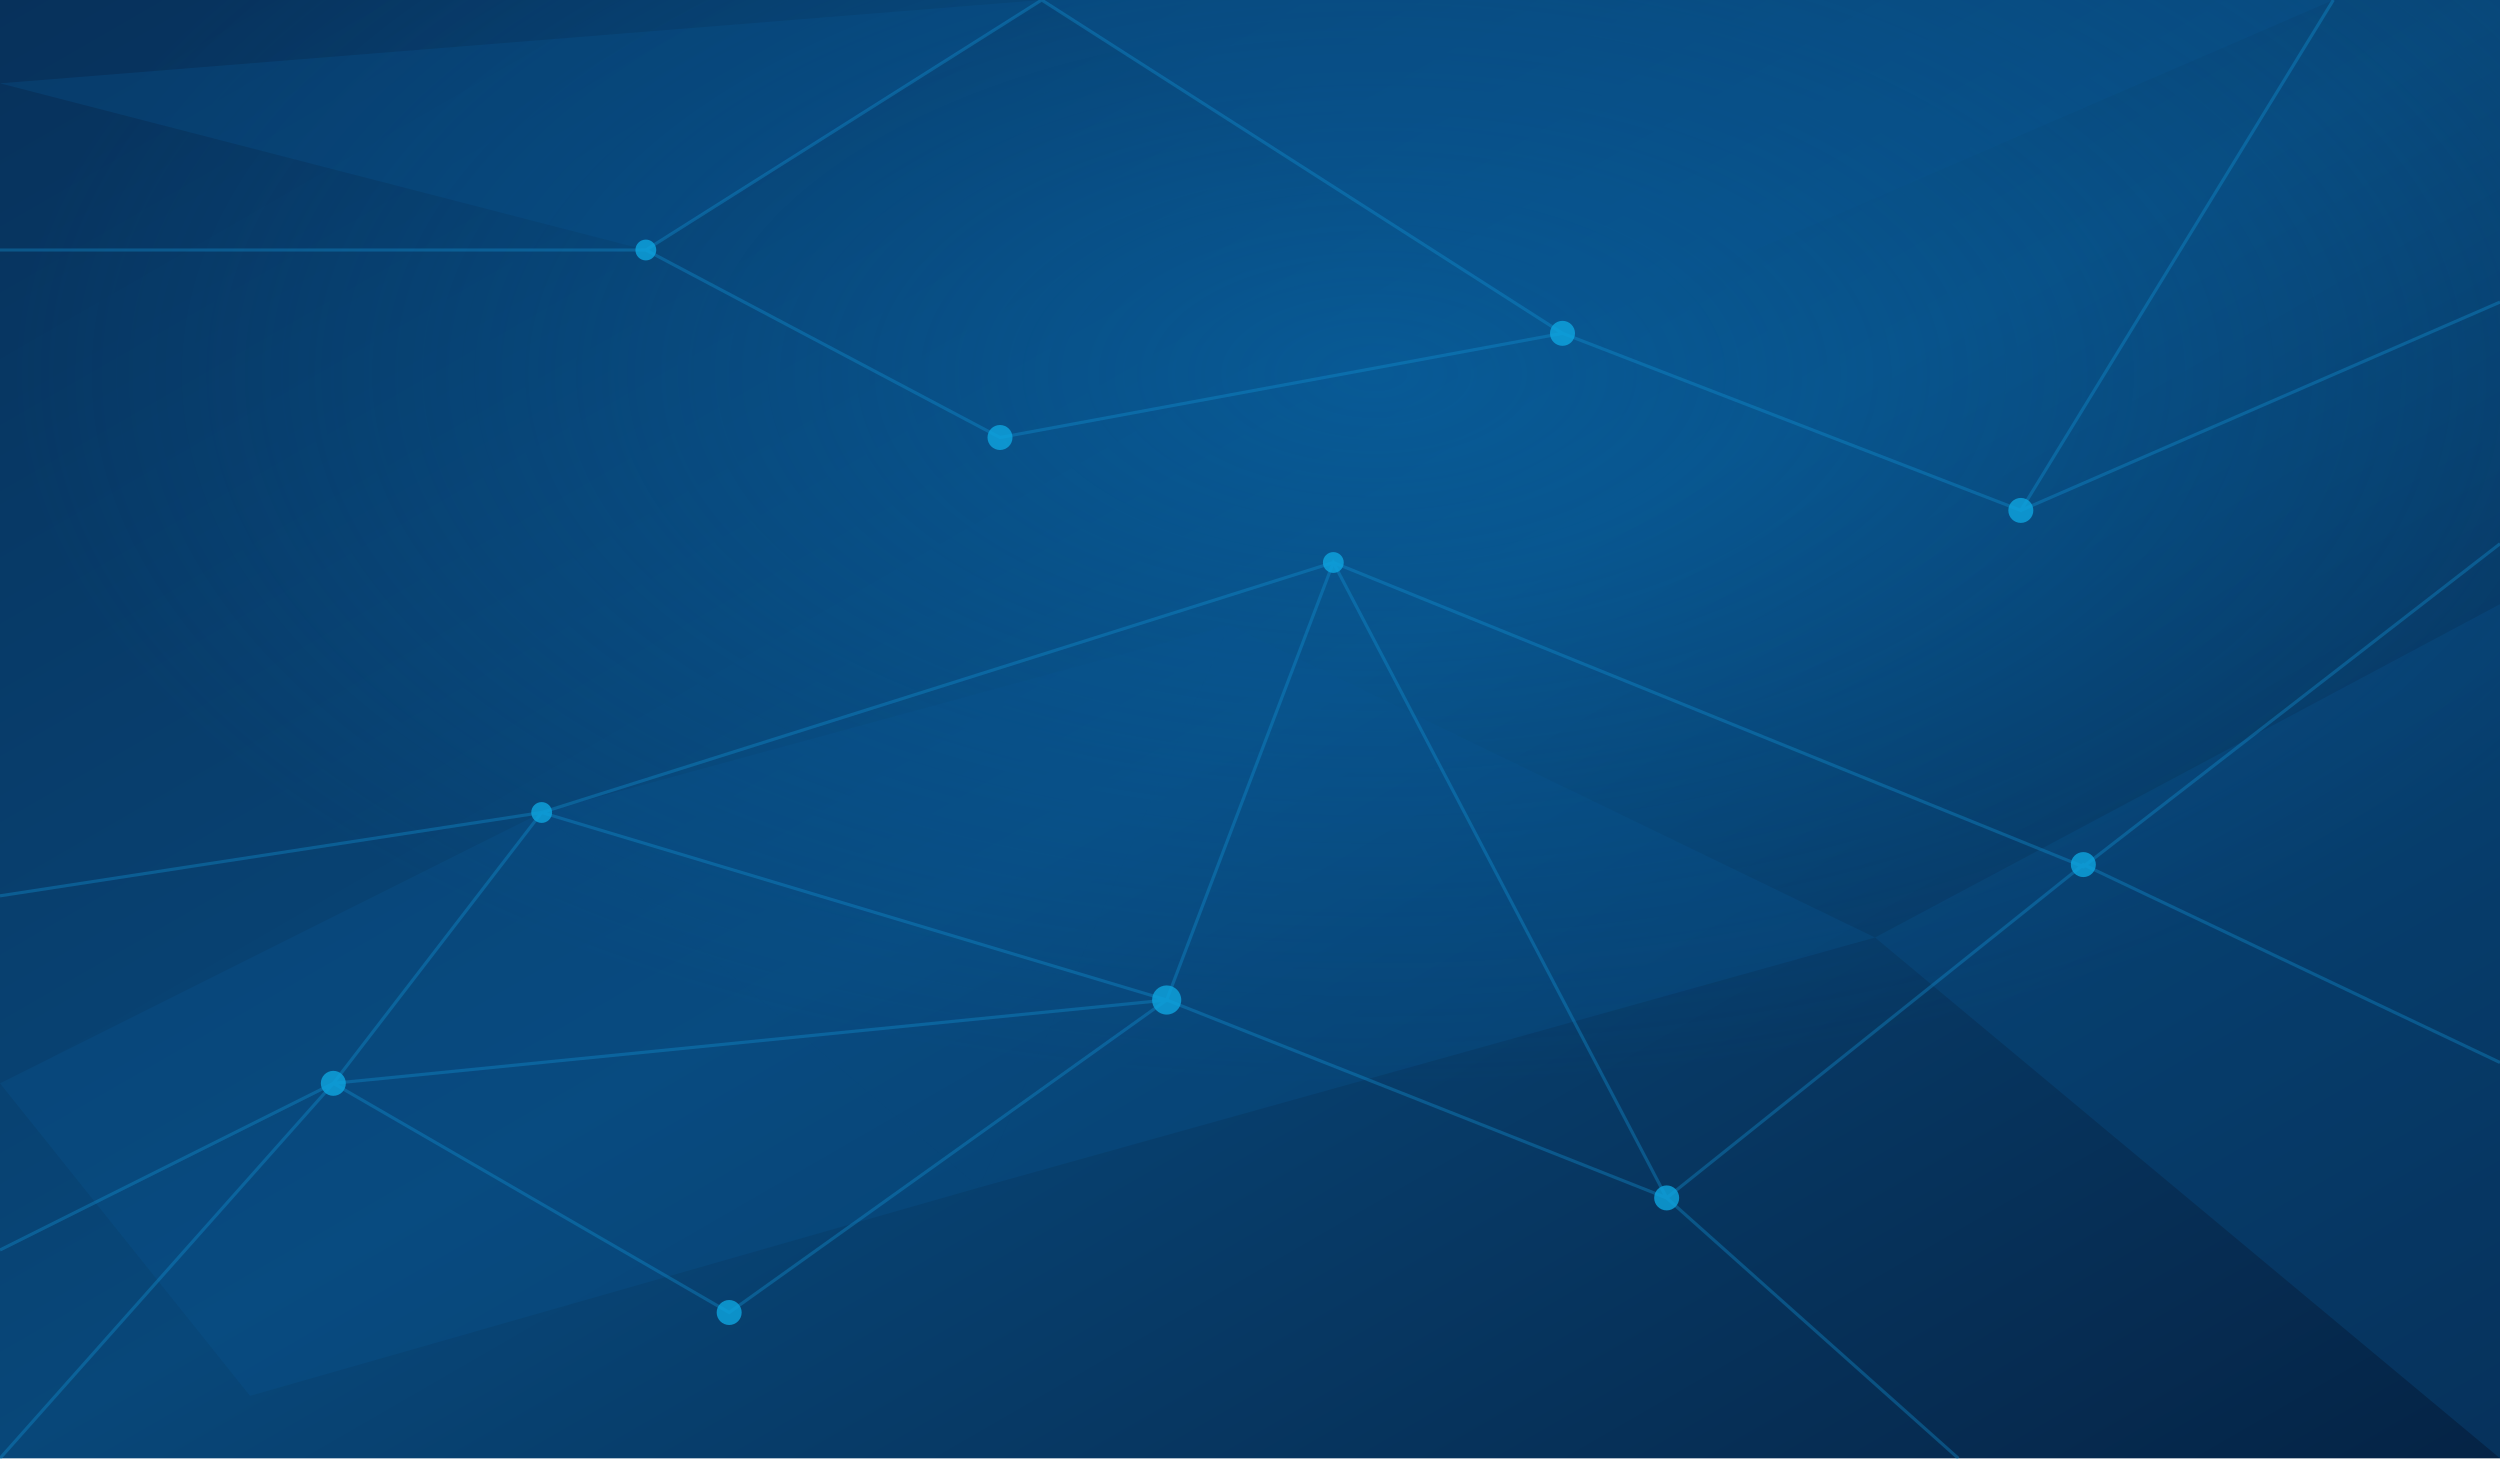
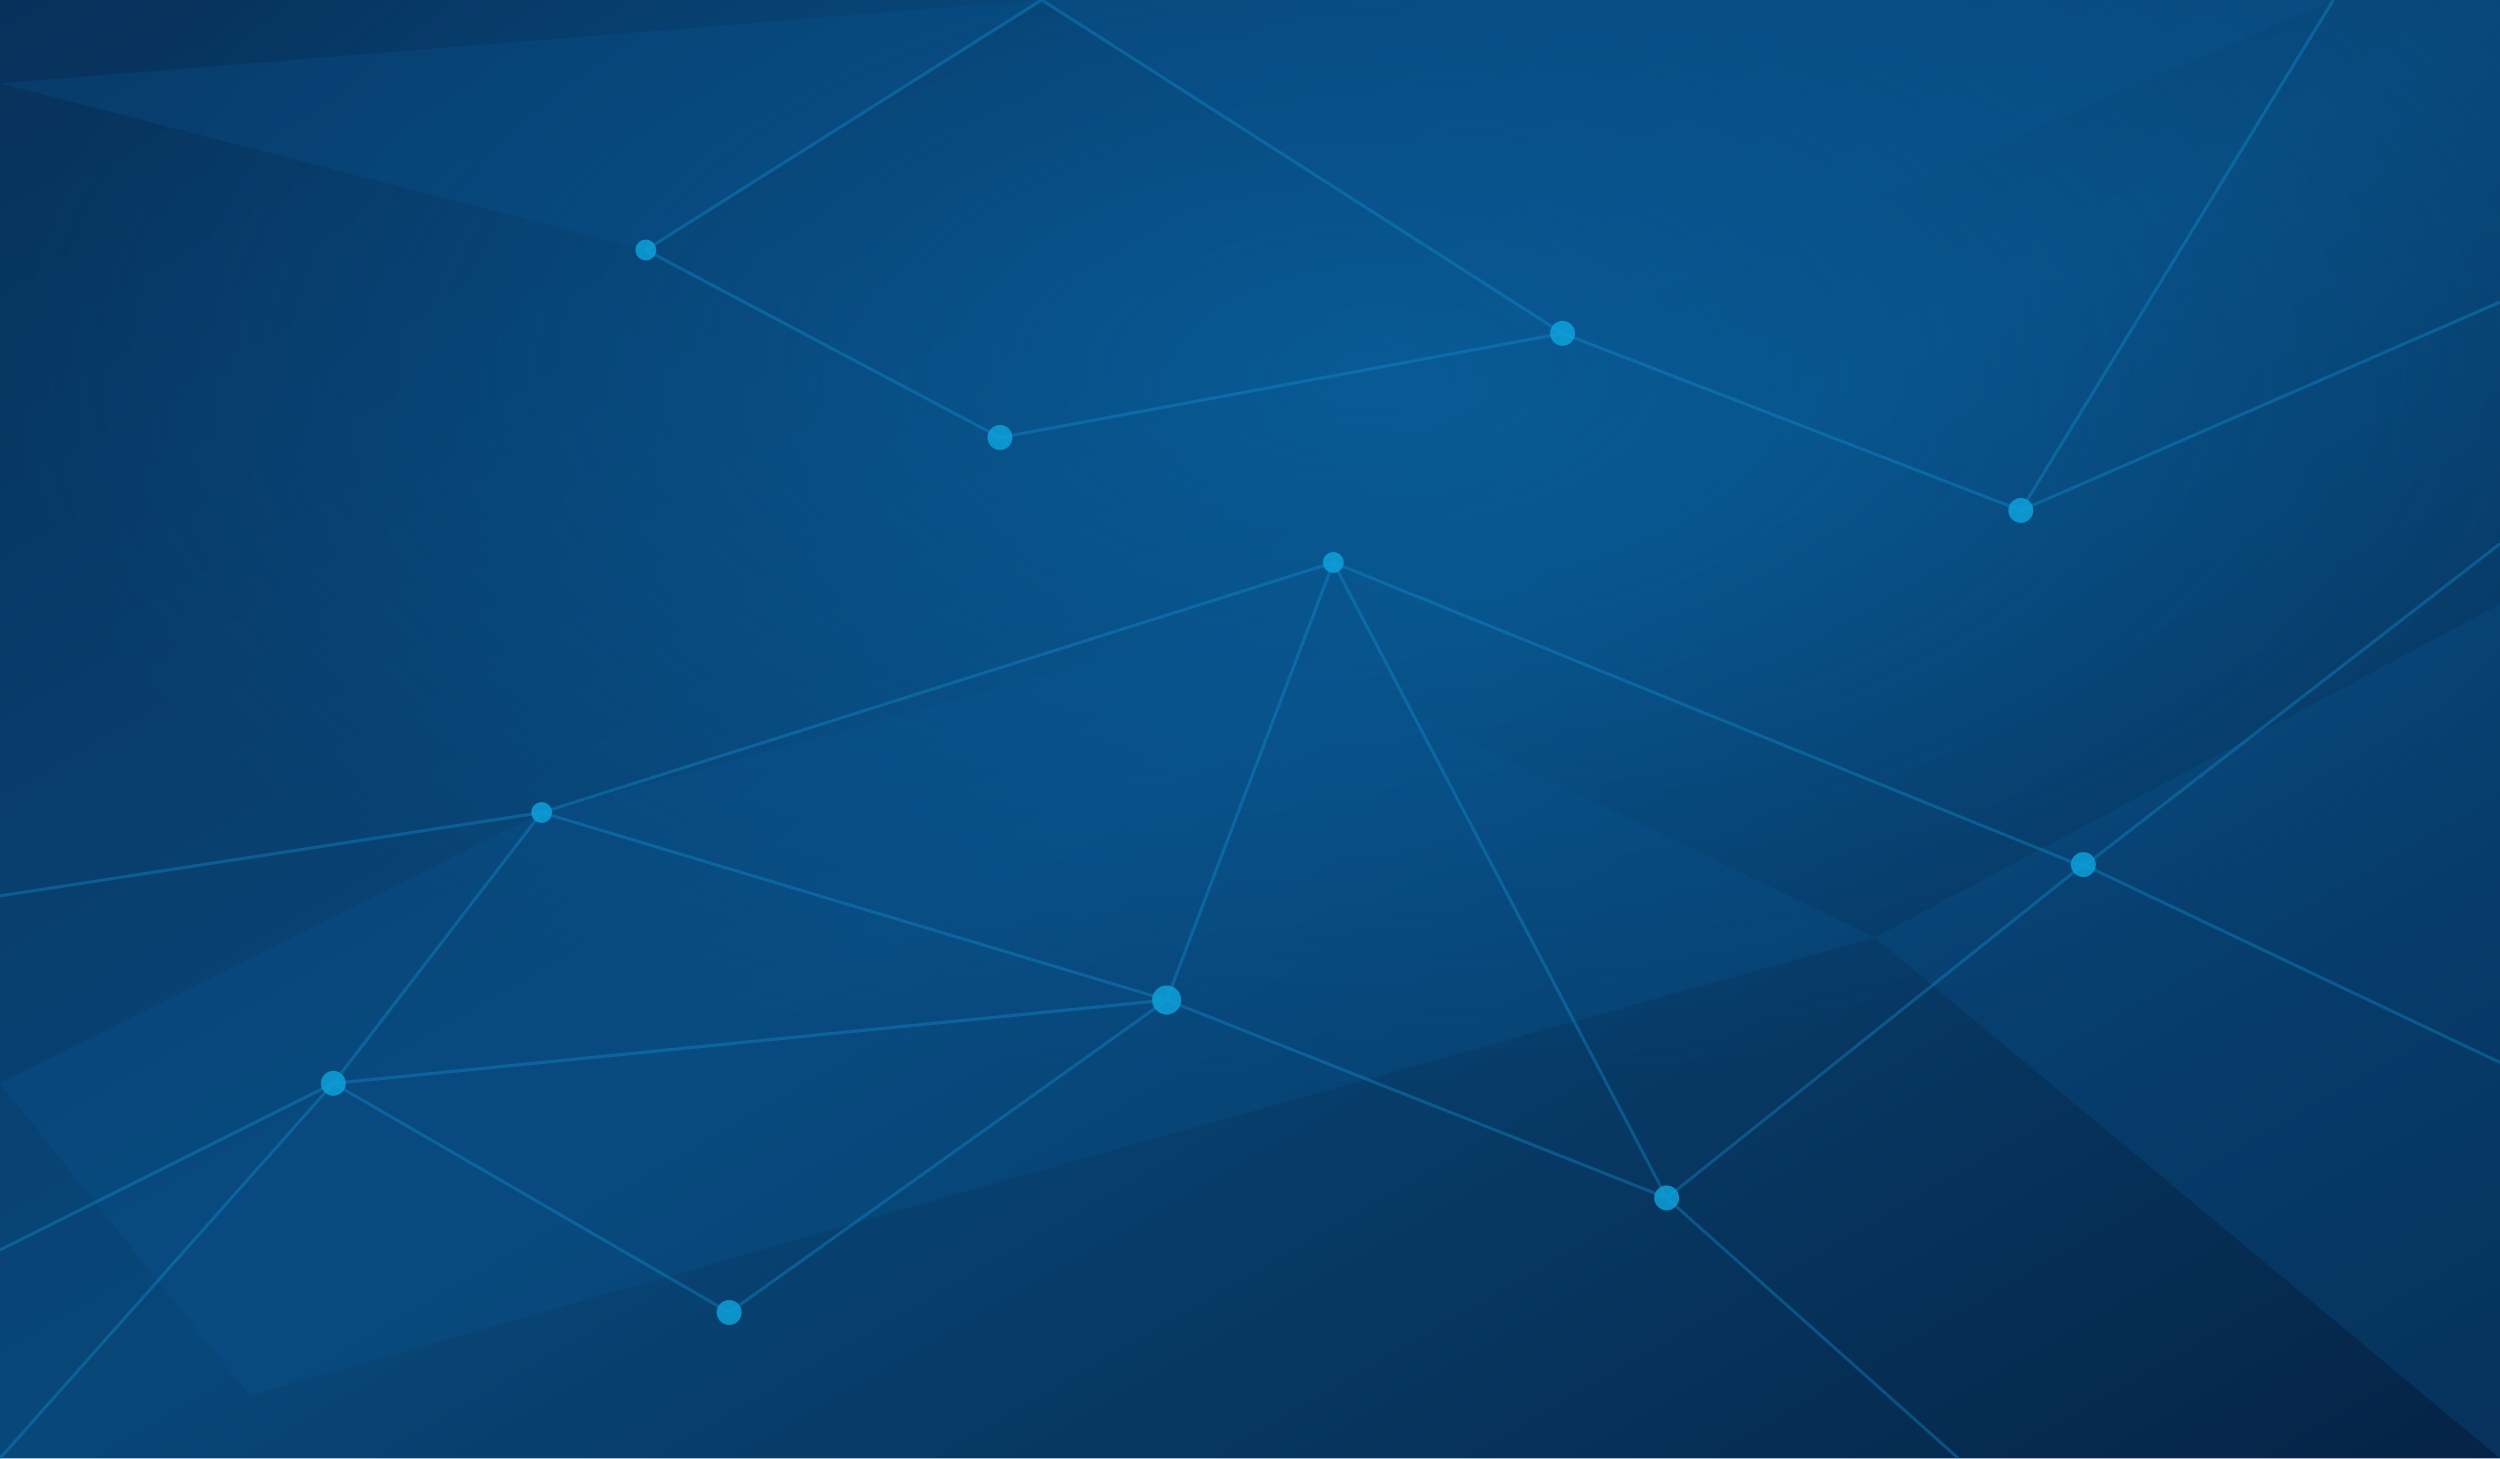
<svg xmlns="http://www.w3.org/2000/svg" width="1200" height="700" viewBox="0 0 1200 700">
  <defs>
    <linearGradient id="bg" x2="1" y2="1">
      <stop stop-color="#07315b" />
      <stop offset=".5" stop-color="#084779" />
      <stop offset="1" stop-color="#052345" />
    </linearGradient>
    <radialGradient id="glow">
      <stop stop-color="#087ac5" stop-opacity=".42" />
      <stop offset="1" stop-color="#087ac5" stop-opacity="0" />
    </radialGradient>
  </defs>
  <path fill="url(#bg)" d="M0 0h1200v700H0z" />
  <ellipse cx="660" cy="180" rx="660" ry="340" fill="url(#glow)" />
  <g fill="#07558f" fill-opacity=".3">
    <path d="m0 520 260-130 210 180-350 100Z" />
    <path d="m260 390 330-90-120 270Z" />
    <path d="m590 300 310 150-430 120Z" />
    <path d="m900 450 300-160v410Z" />
    <path d="m0 40 310 80 190-120Z" />
    <path d="m500 0 250 160 370-160Z" />
  </g>
  <g fill="none" stroke="#1396d8" stroke-opacity=".35" stroke-width="1.5">
-     <path d="m0 600 160-80 190 110 210-150 240 95 200-160 200 95M0 700l160-180 100-130 300 90 80-210 160 305 140 125M0 430l260-40 380-120 360 146 200-155M160 520l400-40 240 95 200-160M0 120l310 0 170 90 270-50 220 85 230-100M310 120 500 0l250 160 220 85 150-245" />
+     <path d="m0 600 160-80 190 110 210-150 240 95 200-160 200 95M0 700l160-180 100-130 300 90 80-210 160 305 140 125M0 430l260-40 380-120 360 146 200-155M160 520l400-40 240 95 200-160M310 120l170 90 270-50 220 85 230-100M310 120 500 0l250 160 220 85 150-245" />
  </g>
  <g fill="#0ea5df" fill-opacity=".8">
    <circle cx="160" cy="520" r="6" />
    <circle cx="350" cy="630" r="6" />
    <circle cx="260" cy="390" r="5" />
    <circle cx="560" cy="480" r="7" />
    <circle cx="640" cy="270" r="5" />
    <circle cx="800" cy="575" r="6" />
    <circle cx="1000" cy="415" r="6" />
    <circle cx="310" cy="120" r="5" />
    <circle cx="480" cy="210" r="6" />
    <circle cx="750" cy="160" r="6" />
    <circle cx="970" cy="245" r="6" />
  </g>
</svg>
